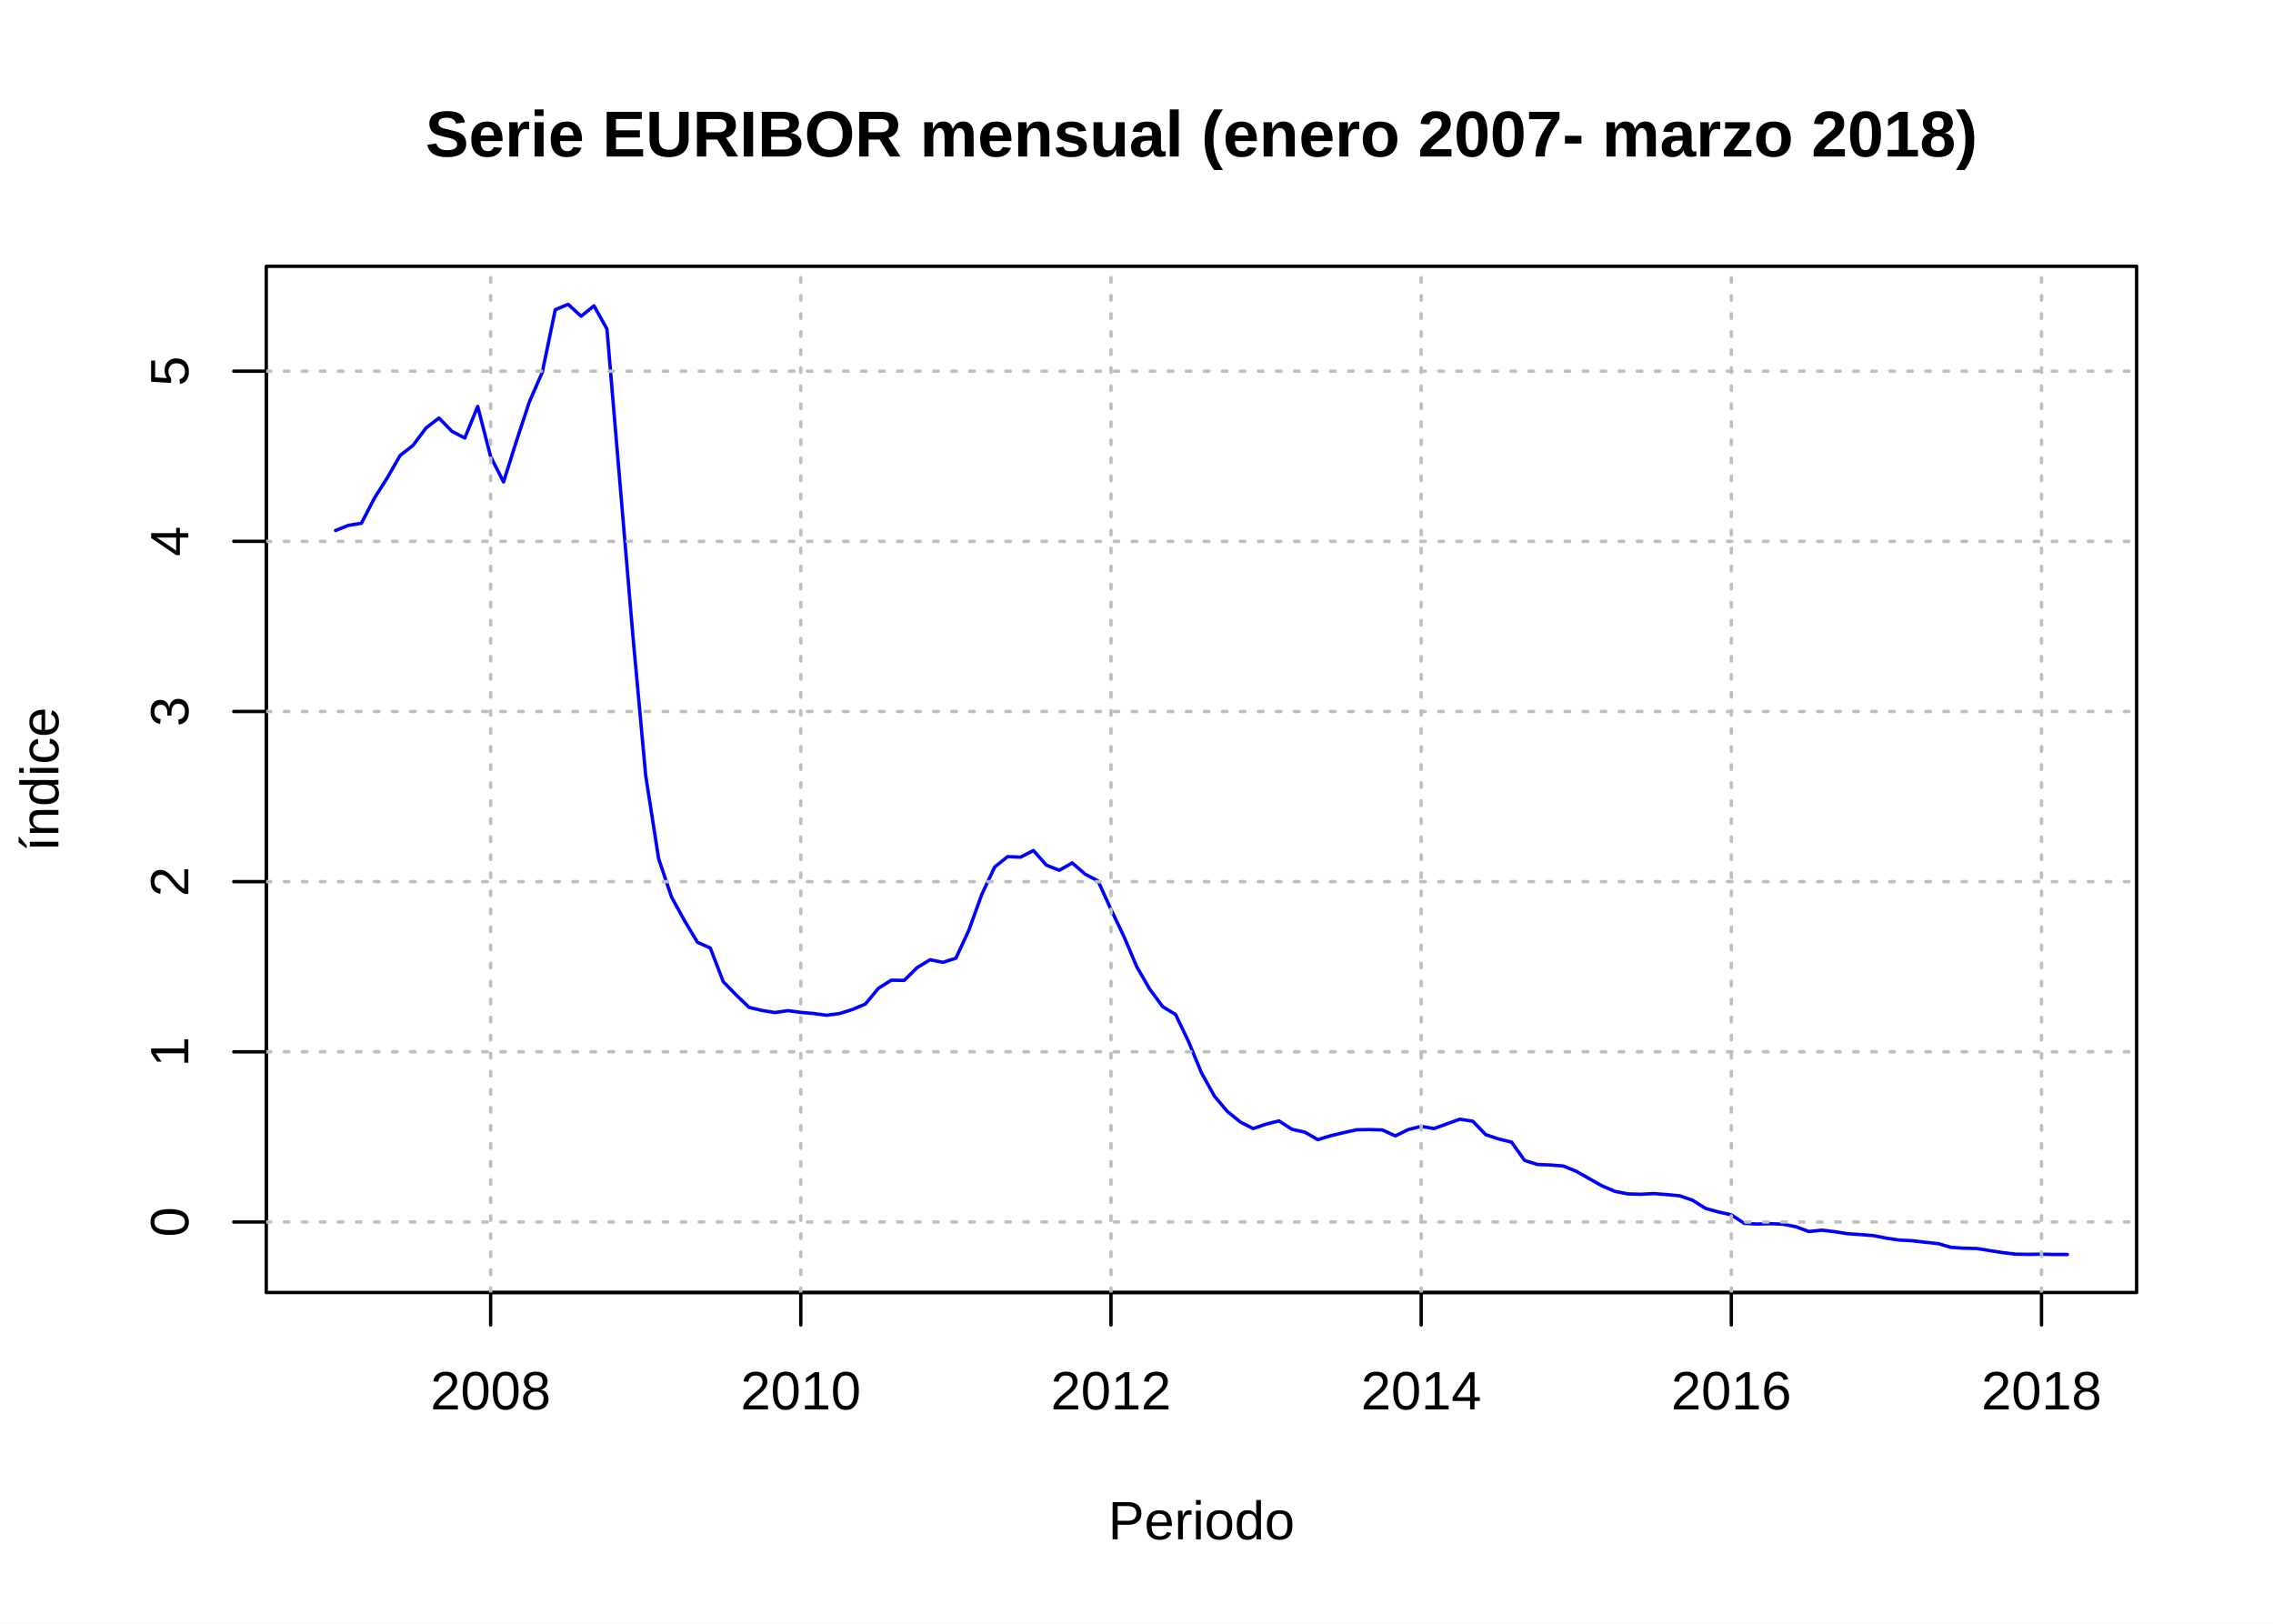
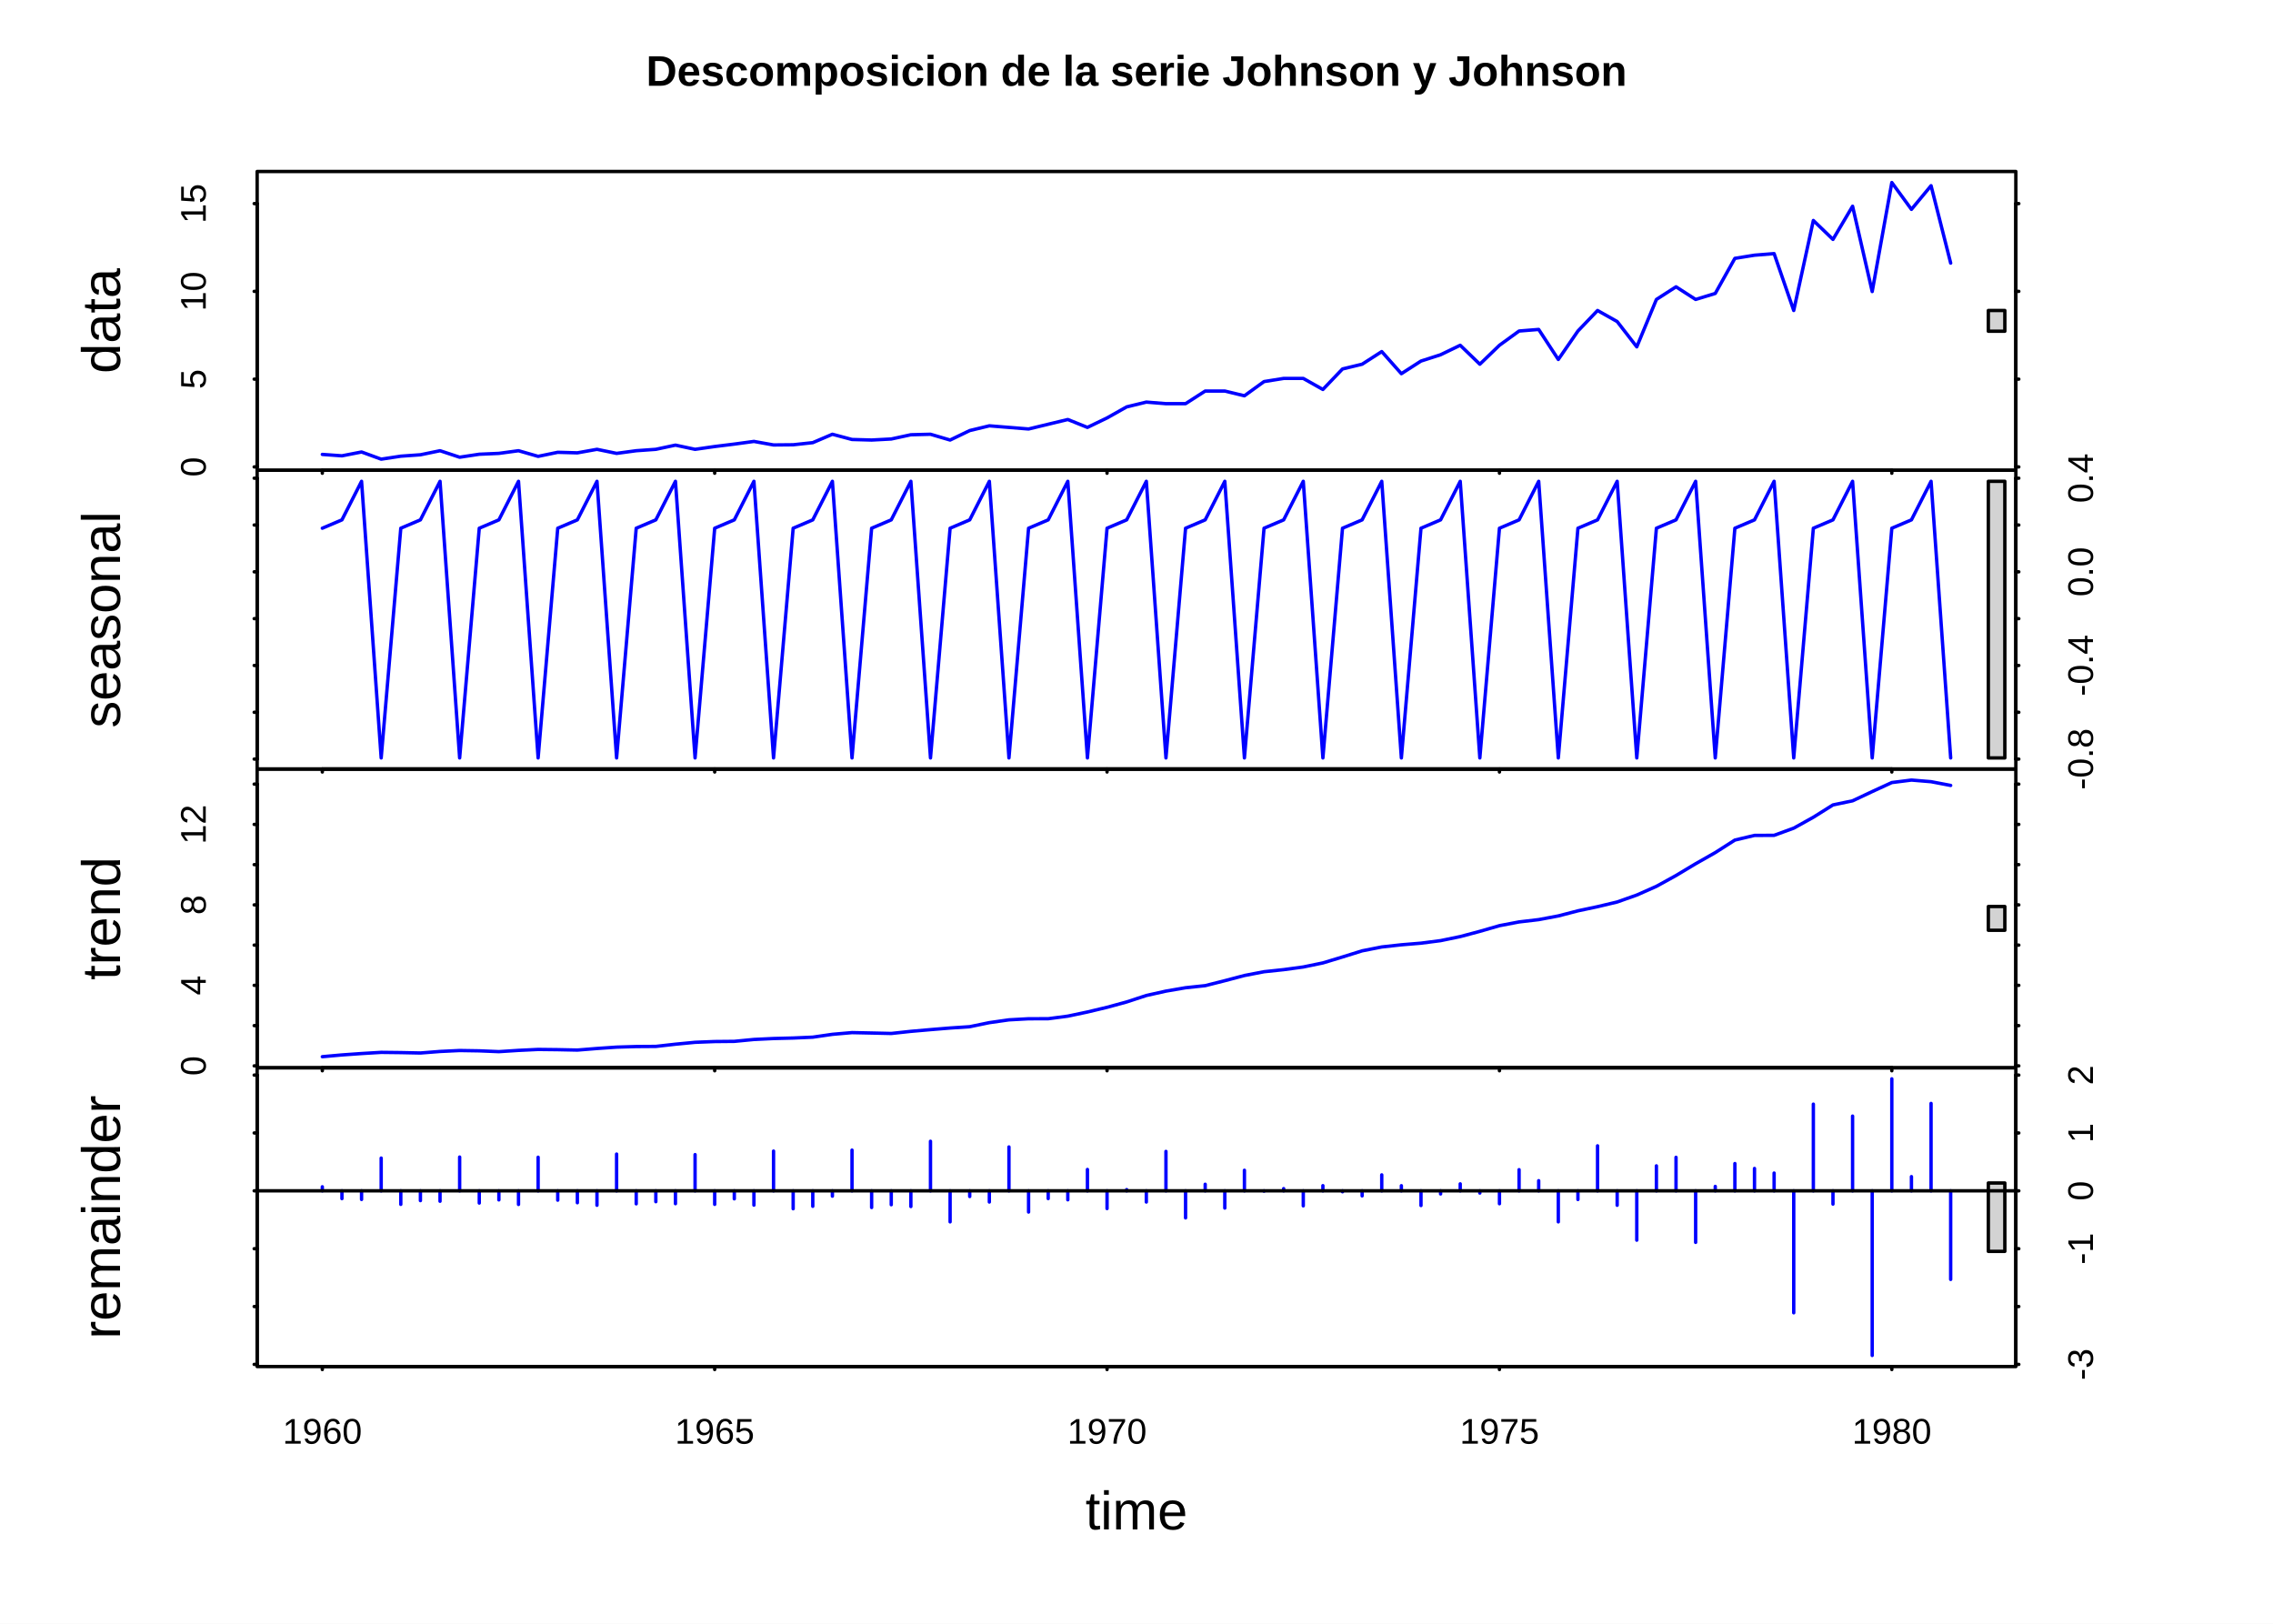
<svg xmlns="http://www.w3.org/2000/svg" class="svglite" width="504.00pt" height="360.00pt" viewBox="0 0 504.00 360.00">
  <defs>
    <style type="text/css">
    .svglite line, .svglite polyline, .svglite polygon, .svglite path, .svglite rect, .svglite circle {
      fill: none;
      stroke: #000000;
      stroke-linecap: round;
      stroke-linejoin: round;
      stroke-miterlimit: 10.00;
    }
    .svglite text {
      white-space: pre;
    }
  </style>
  </defs>
  <rect width="100%" height="100%" style="stroke: none; fill: #FFFFFF;" />
  <defs>
    <clipPath id="cpMC4wMHw1MDQuMDB8MC4wMHwzNjAuMDA=">
      <rect x="0.00" y="0.00" width="504.00" height="360.00" />
    </clipPath>
  </defs>
  <g clip-path="url(#cpMC4wMHw1MDQuMDB8MC4wMHwzNjAuMDA=)">
</g>
  <defs>
-     <clipPath id="cpNTkuMDR8NDczLjc2fDU5LjA0fDI4Ni41Ng==">
-       <rect x="59.04" y="59.04" width="414.72" height="227.52" />
-     </clipPath>
-   </defs>
-   <g clip-path="url(#cpNTkuMDR8NDczLjc2fDU5LjA0fDI4Ni41Ng==)">
-     <polyline points="74.40,117.61 77.27,116.47 80.13,116.02 83.00,110.48 85.86,105.95 88.73,100.97 91.59,98.74 94.46,94.89 97.33,92.67 100.19,95.61 103.06,97.12 105.92,90.10 108.79,101.23 111.65,106.85 114.52,97.76 117.39,89.08 120.25,82.52 123.12,68.67 125.98,67.47 128.85,70.11 131.71,67.81 134.58,72.94 137.44,106.82 140.31,140.69 143.18,172.01 146.04,190.38 148.91,198.91 151.77,204.11 154.64,208.90 157.50,210.19 160.37,217.66 163.24,220.60 166.10,223.35 168.97,224.03 171.83,224.49 174.70,224.07 177.56,224.45 180.43,224.71 183.30,225.09 186.16,224.71 189.03,223.81 191.89,222.60 194.76,219.13 197.62,217.32 200.49,217.36 203.36,214.53 206.22,212.79 209.09,213.36 211.95,212.45 214.82,206.26 217.68,198.34 220.55,192.23 223.41,189.93 226.28,190.04 229.15,188.57 232.01,191.81 234.88,192.95 237.74,191.32 240.61,193.81 243.47,195.32 246.34,201.62 249.21,207.62 252.07,214.37 254.94,219.32 257.80,223.17 260.67,224.94 263.53,230.90 266.40,237.84 269.27,243.01 272.13,246.41 275.00,248.74 277.86,250.22 280.73,249.23 283.59,248.52 286.46,250.37 289.33,251.01 292.19,252.67 295.06,251.80 297.92,251.12 300.79,250.48 303.65,250.44 306.52,250.52 309.39,251.84 312.25,250.44 315.12,249.73 317.98,250.22 320.85,249.16 323.71,248.14 326.58,248.59 329.44,251.57 332.31,252.52 335.18,253.23 338.04,257.27 340.91,258.18 343.77,258.29 346.64,258.52 349.50,259.68 352.37,261.31 355.24,262.93 358.10,264.14 360.97,264.70 363.83,264.78 366.70,264.63 369.56,264.85 372.43,265.12 375.30,266.10 378.16,267.91 381.03,268.70 383.89,269.34 386.76,271.23 389.62,271.38 392.49,271.30 395.36,271.42 398.22,271.98 401.09,273.04 403.95,272.74 406.82,273.08 409.68,273.53 412.55,273.72 415.41,273.95 418.28,274.51 421.15,274.93 424.01,275.08 426.88,275.42 429.74,275.72 432.61,276.55 435.47,276.74 438.34,276.81 441.21,277.27 444.07,277.72 446.94,278.06 449.80,278.10 452.67,278.06 455.53,278.13 458.40,278.13 " style="stroke-width: 0.75; stroke: #0000FF;" />
-   </g>
-   <g clip-path="url(#cpMC4wMHw1MDQuMDB8MC4wMHwzNjAuMDA=)">
-     <text x="266.40" y="34.70" text-anchor="middle" style="font-size: 14.40px; font-weight: bold; font-family: &quot;Arial&quot;;" textLength="343.94px" lengthAdjust="spacingAndGlyphs">Serie EURIBOR mensual (enero 2007- marzo 2018)</text>
-     <text x="266.40" y="341.28" text-anchor="middle" style="font-size: 12.00px; font-family: &quot;Arial&quot;;" textLength="41.36px" lengthAdjust="spacingAndGlyphs">Periodo</text>
-     <text transform="translate(12.96,172.80) rotate(-90)" text-anchor="middle" style="font-size: 12.00px; font-family: &quot;Arial&quot;;" textLength="32.02px" lengthAdjust="spacingAndGlyphs">índice</text>
-     <line x1="108.79" y1="286.56" x2="452.67" y2="286.56" style="stroke-width: 0.75;" />
-     <line x1="108.79" y1="286.56" x2="108.79" y2="293.76" style="stroke-width: 0.75;" />
-     <line x1="177.56" y1="286.56" x2="177.56" y2="293.76" style="stroke-width: 0.75;" />
-     <line x1="246.34" y1="286.56" x2="246.34" y2="293.76" style="stroke-width: 0.75;" />
-     <line x1="315.12" y1="286.56" x2="315.12" y2="293.76" style="stroke-width: 0.75;" />
-     <line x1="383.89" y1="286.56" x2="383.89" y2="293.76" style="stroke-width: 0.75;" />
-     <line x1="452.67" y1="286.56" x2="452.67" y2="293.76" style="stroke-width: 0.75;" />
-     <text x="108.79" y="312.48" text-anchor="middle" style="font-size: 12.00px; font-family: &quot;Arial&quot;;" textLength="26.70px" lengthAdjust="spacingAndGlyphs">2008</text>
-     <text x="177.56" y="312.48" text-anchor="middle" style="font-size: 12.00px; font-family: &quot;Arial&quot;;" textLength="26.70px" lengthAdjust="spacingAndGlyphs">2010</text>
-     <text x="246.34" y="312.48" text-anchor="middle" style="font-size: 12.00px; font-family: &quot;Arial&quot;;" textLength="26.70px" lengthAdjust="spacingAndGlyphs">2012</text>
-     <text x="315.12" y="312.48" text-anchor="middle" style="font-size: 12.00px; font-family: &quot;Arial&quot;;" textLength="26.70px" lengthAdjust="spacingAndGlyphs">2014</text>
-     <text x="383.89" y="312.48" text-anchor="middle" style="font-size: 12.00px; font-family: &quot;Arial&quot;;" textLength="26.70px" lengthAdjust="spacingAndGlyphs">2016</text>
-     <text x="452.67" y="312.48" text-anchor="middle" style="font-size: 12.00px; font-family: &quot;Arial&quot;;" textLength="26.70px" lengthAdjust="spacingAndGlyphs">2018</text>
-     <line x1="59.04" y1="270.93" x2="59.04" y2="82.29" style="stroke-width: 0.75;" />
-     <line x1="59.04" y1="270.93" x2="51.84" y2="270.93" style="stroke-width: 0.75;" />
-     <line x1="59.04" y1="233.20" x2="51.84" y2="233.20" style="stroke-width: 0.75;" />
-     <line x1="59.04" y1="195.47" x2="51.84" y2="195.47" style="stroke-width: 0.75;" />
-     <line x1="59.04" y1="157.75" x2="51.84" y2="157.75" style="stroke-width: 0.75;" />
-     <line x1="59.04" y1="120.02" x2="51.84" y2="120.02" style="stroke-width: 0.75;" />
-     <line x1="59.04" y1="82.29" x2="51.84" y2="82.29" style="stroke-width: 0.75;" />
-     <text transform="translate(41.76,270.93) rotate(-90)" text-anchor="middle" style="font-size: 12.00px; font-family: &quot;Arial&quot;;" textLength="6.67px" lengthAdjust="spacingAndGlyphs">0</text>
-     <text transform="translate(41.76,233.20) rotate(-90)" text-anchor="middle" style="font-size: 12.00px; font-family: &quot;Arial&quot;;" textLength="6.67px" lengthAdjust="spacingAndGlyphs">1</text>
-     <text transform="translate(41.76,195.47) rotate(-90)" text-anchor="middle" style="font-size: 12.00px; font-family: &quot;Arial&quot;;" textLength="6.67px" lengthAdjust="spacingAndGlyphs">2</text>
-     <text transform="translate(41.76,157.75) rotate(-90)" text-anchor="middle" style="font-size: 12.00px; font-family: &quot;Arial&quot;;" textLength="6.67px" lengthAdjust="spacingAndGlyphs">3</text>
-     <text transform="translate(41.76,120.02) rotate(-90)" text-anchor="middle" style="font-size: 12.00px; font-family: &quot;Arial&quot;;" textLength="6.67px" lengthAdjust="spacingAndGlyphs">4</text>
-     <text transform="translate(41.76,82.29) rotate(-90)" text-anchor="middle" style="font-size: 12.00px; font-family: &quot;Arial&quot;;" textLength="6.67px" lengthAdjust="spacingAndGlyphs">5</text>
-     <polygon points="59.04,286.56 473.76,286.56 473.76,59.04 59.04,59.04 " style="stroke-width: 0.75;" />
-   </g>
-   <g clip-path="url(#cpNTkuMDR8NDczLjc2fDU5LjA0fDI4Ni41Ng==)">
-     <line x1="108.79" y1="286.56" x2="108.79" y2="59.04" style="stroke-width: 0.75; stroke: #BEBEBE; stroke-dasharray: 1.00,3.00;" />
-     <line x1="177.56" y1="286.56" x2="177.56" y2="59.04" style="stroke-width: 0.75; stroke: #BEBEBE; stroke-dasharray: 1.00,3.00;" />
-     <line x1="246.34" y1="286.56" x2="246.34" y2="59.04" style="stroke-width: 0.75; stroke: #BEBEBE; stroke-dasharray: 1.00,3.00;" />
-     <line x1="315.12" y1="286.56" x2="315.12" y2="59.04" style="stroke-width: 0.75; stroke: #BEBEBE; stroke-dasharray: 1.00,3.00;" />
-     <line x1="383.89" y1="286.56" x2="383.89" y2="59.04" style="stroke-width: 0.75; stroke: #BEBEBE; stroke-dasharray: 1.00,3.00;" />
-     <line x1="452.67" y1="286.56" x2="452.67" y2="59.04" style="stroke-width: 0.75; stroke: #BEBEBE; stroke-dasharray: 1.00,3.00;" />
-     <line x1="59.04" y1="270.93" x2="473.76" y2="270.93" style="stroke-width: 0.75; stroke: #BEBEBE; stroke-dasharray: 1.00,3.00;" />
-     <line x1="59.04" y1="233.20" x2="473.76" y2="233.20" style="stroke-width: 0.75; stroke: #BEBEBE; stroke-dasharray: 1.00,3.00;" />
-     <line x1="59.04" y1="195.47" x2="473.76" y2="195.47" style="stroke-width: 0.75; stroke: #BEBEBE; stroke-dasharray: 1.00,3.00;" />
-     <line x1="59.04" y1="157.75" x2="473.76" y2="157.75" style="stroke-width: 0.75; stroke: #BEBEBE; stroke-dasharray: 1.00,3.00;" />
-     <line x1="59.04" y1="120.02" x2="473.76" y2="120.02" style="stroke-width: 0.75; stroke: #BEBEBE; stroke-dasharray: 1.00,3.00;" />
-     <line x1="59.04" y1="82.29" x2="473.76" y2="82.29" style="stroke-width: 0.75; stroke: #BEBEBE; stroke-dasharray: 1.00,3.00;" />
+     <clipPath id="cpNTcuMDJ8NDQ2Ljk4fDM4LjAyfDEwNC4yNg==">
+       <rect x="57.02" y="38.02" width="389.95" height="66.24" />
+     </clipPath>
+   </defs>
+   <g clip-path="url(#cpNTcuMDJ8NDQ2Ljk4fDM4LjAyfDEwNC4yNg==)">
+     <polyline points="71.47,100.75 75.82,101.06 80.17,100.21 84.52,101.80 88.87,101.14 93.22,100.83 97.57,99.93 101.92,101.37 106.27,100.71 110.62,100.52 114.97,99.93 119.32,101.18 123.67,100.28 128.02,100.40 132.37,99.62 136.72,100.52 141.07,99.93 145.42,99.62 149.77,98.69 154.12,99.62 158.47,99.00 162.82,98.46 167.17,97.87 171.52,98.65 175.87,98.61 180.22,98.14 184.57,96.28 188.92,97.44 193.27,97.56 197.62,97.33 201.97,96.39 206.32,96.28 210.67,97.56 215.02,95.46 219.37,94.41 223.72,94.76 228.07,95.11 232.42,94.06 236.77,93.01 241.12,94.76 245.47,92.66 249.82,90.21 254.18,89.15 258.53,89.50 262.88,89.50 267.23,86.70 271.58,86.70 275.93,87.75 280.28,84.60 284.63,83.90 288.98,83.90 293.33,86.35 297.68,81.80 302.03,80.75 306.38,77.95 310.73,82.85 315.08,80.05 319.43,78.65 323.78,76.55 328.13,80.75 332.48,76.55 336.83,73.39 341.18,73.04 345.53,79.70 349.88,73.39 354.23,68.84 358.58,71.29 362.93,76.90 367.28,66.39 371.63,63.59 375.98,66.39 380.33,65.06 384.68,57.28 389.03,56.58 393.38,56.23 397.73,68.84 402.08,48.88 406.43,53.08 410.78,45.72 415.13,64.64 419.48,40.47 423.83,46.42 428.18,41.17 432.53,58.33 " style="stroke-width: 0.75; stroke: #0000FF;" />
+   </g>
+   <defs>
+     <clipPath id="cpMC4wMHw1MDQuMDB8MzguMDJ8MTA0LjI2">
+       <rect x="0.00" y="38.02" width="504.00" height="66.24" />
+     </clipPath>
+   </defs>
+   <g clip-path="url(#cpMC4wMHw1MDQuMDB8MzguMDJ8MTA0LjI2)">
+     <rect x="440.88" y="68.84" width="3.66" height="4.60" style="stroke-width: 0.75; fill: #D3D3D3;" />
+   </g>
+   <g clip-path="url(#cpMC4wMHw1MDQuMDB8MC4wMHwzNjAuMDA=)">
+     <text x="252.00" y="19.01" text-anchor="middle" style="font-size: 9.50px; font-weight: bold; font-family: &quot;Arial&quot;;" textLength="217.55px" lengthAdjust="spacingAndGlyphs">Descomposicion de la serie Johnson y Johnson</text>
+     <polygon points="57.02,104.26 446.98,104.26 446.98,38.02 57.02,38.02 " style="stroke-width: 0.75;" />
+     <line x1="57.02" y1="103.52" x2="57.02" y2="45.14" style="stroke-width: 0.75;" />
+     <line x1="57.02" y1="103.52" x2="56.36" y2="103.52" style="stroke-width: 0.75;" />
+     <line x1="57.02" y1="84.06" x2="56.36" y2="84.06" style="stroke-width: 0.75;" />
+     <line x1="57.02" y1="64.60" x2="56.36" y2="64.60" style="stroke-width: 0.75;" />
+     <line x1="57.02" y1="45.14" x2="56.36" y2="45.14" style="stroke-width: 0.75;" />
+     <text transform="translate(45.62,103.52) rotate(-90)" text-anchor="middle" style="font-size: 7.92px; font-family: &quot;Arial&quot;;" textLength="4.40px" lengthAdjust="spacingAndGlyphs">0</text>
+     <text transform="translate(45.62,84.06) rotate(-90)" text-anchor="middle" style="font-size: 7.92px; font-family: &quot;Arial&quot;;" textLength="4.40px" lengthAdjust="spacingAndGlyphs">5</text>
+     <text transform="translate(45.62,64.60) rotate(-90)" text-anchor="middle" style="font-size: 7.92px; font-family: &quot;Arial&quot;;" textLength="8.80px" lengthAdjust="spacingAndGlyphs">10</text>
+     <text transform="translate(45.62,45.14) rotate(-90)" text-anchor="middle" style="font-size: 7.92px; font-family: &quot;Arial&quot;;" textLength="8.80px" lengthAdjust="spacingAndGlyphs">15</text>
+     <line x1="446.98" y1="103.52" x2="446.98" y2="45.14" style="stroke-width: 0.75;" />
+     <line x1="446.98" y1="103.52" x2="447.64" y2="103.52" style="stroke-width: 0.75;" />
+     <line x1="446.98" y1="84.06" x2="447.64" y2="84.06" style="stroke-width: 0.75;" />
+     <line x1="446.98" y1="64.60" x2="447.64" y2="64.60" style="stroke-width: 0.75;" />
+     <line x1="446.98" y1="45.14" x2="447.64" y2="45.14" style="stroke-width: 0.75;" />
+     <line x1="71.47" y1="104.26" x2="419.48" y2="104.26" style="stroke-width: 0.75;" />
+     <line x1="71.47" y1="104.26" x2="71.47" y2="104.92" style="stroke-width: 0.75;" />
+     <line x1="158.47" y1="104.26" x2="158.47" y2="104.92" style="stroke-width: 0.75;" />
+     <line x1="245.47" y1="104.26" x2="245.47" y2="104.92" style="stroke-width: 0.75;" />
+     <line x1="332.48" y1="104.26" x2="332.48" y2="104.92" style="stroke-width: 0.75;" />
+     <line x1="419.48" y1="104.26" x2="419.48" y2="104.92" style="stroke-width: 0.75;" />
+     <text transform="translate(26.61,71.14) rotate(-90)" text-anchor="middle" style="font-size: 12.00px; font-family: &quot;Arial&quot;;" textLength="23.36px" lengthAdjust="spacingAndGlyphs">data</text>
+   </g>
+   <defs>
+     <clipPath id="cpNTcuMDJ8NDQ2Ljk4fDEwNC4yNnwxNzAuNTA=">
+       <rect x="57.02" y="104.26" width="389.95" height="66.24" />
+     </clipPath>
+   </defs>
+   <g clip-path="url(#cpNTcuMDJ8NDQ2Ljk4fDEwNC4yNnwxNzAuNTA=)">
+     <polyline points="71.47,117.11 75.82,115.26 80.17,106.71 84.52,168.04 88.87,117.11 93.22,115.26 97.57,106.71 101.92,168.04 106.27,117.11 110.62,115.26 114.97,106.71 119.32,168.04 123.67,117.11 128.02,115.26 132.37,106.71 136.72,168.04 141.07,117.11 145.42,115.26 149.77,106.71 154.12,168.04 158.47,117.11 162.82,115.26 167.17,106.71 171.52,168.04 175.87,117.11 180.22,115.26 184.57,106.71 188.92,168.04 193.27,117.11 197.62,115.26 201.97,106.71 206.32,168.04 210.67,117.11 215.02,115.26 219.37,106.71 223.72,168.04 228.07,117.11 232.42,115.26 236.77,106.71 241.12,168.04 245.47,117.11 249.82,115.26 254.18,106.71 258.53,168.04 262.88,117.11 267.23,115.26 271.58,106.71 275.93,168.04 280.28,117.11 284.63,115.26 288.98,106.71 293.33,168.04 297.68,117.11 302.03,115.26 306.38,106.71 310.73,168.04 315.08,117.11 319.43,115.26 323.78,106.71 328.13,168.04 332.48,117.11 336.83,115.26 341.18,106.71 345.53,168.04 349.88,117.11 354.23,115.26 358.58,106.71 362.93,168.04 367.28,117.11 371.63,115.26 375.98,106.71 380.33,168.04 384.68,117.11 389.03,115.26 393.38,106.71 397.73,168.04 402.08,117.11 406.43,115.26 410.78,106.71 415.13,168.04 419.48,117.11 423.83,115.26 428.18,106.71 432.53,168.04 " style="stroke-width: 0.75; stroke: #0000FF;" />
+   </g>
+   <defs>
+     <clipPath id="cpMC4wMHw1MDQuMDB8MTA0LjI2fDE3MC41MA==">
+       <rect x="0.00" y="104.26" width="504.00" height="66.24" />
+     </clipPath>
+   </defs>
+   <g clip-path="url(#cpMC4wMHw1MDQuMDB8MTA0LjI2fDE3MC41MA==)">
+     <rect x="440.88" y="106.71" width="3.66" height="61.33" style="stroke-width: 0.75; fill: #D3D3D3;" />
+   </g>
+   <g clip-path="url(#cpMC4wMHw1MDQuMDB8MC4wMHwzNjAuMDA=)">
+     <polygon points="57.02,170.50 446.98,170.50 446.98,104.26 57.02,104.26 " style="stroke-width: 0.75;" />
+     <line x1="57.02" y1="168.30" x2="57.02" y2="106.02" style="stroke-width: 0.75;" />
+     <line x1="57.02" y1="168.30" x2="56.36" y2="168.30" style="stroke-width: 0.75;" />
+     <line x1="57.02" y1="157.92" x2="56.36" y2="157.92" style="stroke-width: 0.75;" />
+     <line x1="57.02" y1="147.54" x2="56.36" y2="147.54" style="stroke-width: 0.75;" />
+     <line x1="57.02" y1="137.16" x2="56.36" y2="137.16" style="stroke-width: 0.75;" />
+     <line x1="57.02" y1="126.78" x2="56.36" y2="126.78" style="stroke-width: 0.75;" />
+     <line x1="57.02" y1="116.40" x2="56.36" y2="116.40" style="stroke-width: 0.75;" />
+     <line x1="57.02" y1="106.02" x2="56.36" y2="106.02" style="stroke-width: 0.75;" />
+     <line x1="446.98" y1="168.30" x2="446.98" y2="106.02" style="stroke-width: 0.75;" />
+     <line x1="446.98" y1="168.30" x2="447.64" y2="168.30" style="stroke-width: 0.75;" />
+     <line x1="446.98" y1="157.92" x2="447.64" y2="157.92" style="stroke-width: 0.75;" />
+     <line x1="446.98" y1="147.54" x2="447.64" y2="147.54" style="stroke-width: 0.75;" />
+     <line x1="446.98" y1="137.16" x2="447.64" y2="137.16" style="stroke-width: 0.75;" />
+     <line x1="446.98" y1="126.78" x2="447.64" y2="126.78" style="stroke-width: 0.75;" />
+     <line x1="446.98" y1="116.40" x2="447.64" y2="116.40" style="stroke-width: 0.75;" />
+     <line x1="446.98" y1="106.02" x2="447.64" y2="106.02" style="stroke-width: 0.75;" />
+     <text transform="translate(464.08,168.30) rotate(-90)" text-anchor="middle" style="font-size: 7.92px; font-family: &quot;Arial&quot;;" textLength="13.63px" lengthAdjust="spacingAndGlyphs">-0.8</text>
+     <text transform="translate(464.08,147.54) rotate(-90)" text-anchor="middle" style="font-size: 7.92px; font-family: &quot;Arial&quot;;" textLength="13.63px" lengthAdjust="spacingAndGlyphs">-0.4</text>
+     <text transform="translate(464.08,126.78) rotate(-90)" text-anchor="middle" style="font-size: 7.92px; font-family: &quot;Arial&quot;;" textLength="10.99px" lengthAdjust="spacingAndGlyphs">0.0</text>
+     <text transform="translate(464.08,106.02) rotate(-90)" text-anchor="middle" style="font-size: 7.92px; font-family: &quot;Arial&quot;;" textLength="10.99px" lengthAdjust="spacingAndGlyphs">0.4</text>
+     <line x1="71.47" y1="170.50" x2="419.48" y2="170.50" style="stroke-width: 0.75;" />
+     <line x1="71.47" y1="170.50" x2="71.47" y2="171.16" style="stroke-width: 0.75;" />
+     <line x1="158.47" y1="170.50" x2="158.47" y2="171.16" style="stroke-width: 0.75;" />
+     <line x1="245.47" y1="170.50" x2="245.47" y2="171.16" style="stroke-width: 0.75;" />
+     <line x1="332.48" y1="170.50" x2="332.48" y2="171.16" style="stroke-width: 0.75;" />
+     <line x1="419.48" y1="170.50" x2="419.48" y2="171.16" style="stroke-width: 0.75;" />
+     <text transform="translate(26.61,137.38) rotate(-90)" text-anchor="middle" style="font-size: 12.00px; font-family: &quot;Arial&quot;;" textLength="48.03px" lengthAdjust="spacingAndGlyphs">seasonal</text>
+   </g>
+   <defs>
+     <clipPath id="cpNTcuMDJ8NDQ2Ljk4fDE3MC41MHwyMzYuNzQ=">
+       <rect x="57.02" y="170.50" width="389.95" height="66.24" />
+     </clipPath>
+   </defs>
+   <g clip-path="url(#cpNTcuMDJ8NDQ2Ljk4fDE3MC41MHwyMzYuNzQ=)">
+     <polyline points="71.47,234.28 75.82,233.89 80.17,233.58 84.52,233.32 88.87,233.37 93.22,233.46 97.57,233.12 101.92,232.91 106.27,232.98 110.62,233.16 114.97,232.88 119.32,232.67 123.67,232.72 128.02,232.81 132.37,232.46 136.72,232.16 141.07,232.03 145.42,232.00 149.77,231.51 154.12,231.09 158.47,230.92 162.82,230.88 167.17,230.46 171.52,230.25 175.87,230.14 180.22,229.95 184.57,229.32 188.92,228.94 193.27,229.03 197.62,229.13 201.97,228.66 206.32,228.28 210.67,227.92 215.02,227.63 219.37,226.73 223.72,226.11 228.07,225.87 232.42,225.86 236.77,225.29 241.12,224.37 245.47,223.33 249.82,222.14 254.18,220.71 258.53,219.74 262.88,218.99 267.23,218.53 271.58,217.43 275.93,216.28 280.28,215.44 284.63,214.98 288.98,214.39 293.33,213.49 297.68,212.17 302.03,210.81 306.38,209.95 310.73,209.47 315.08,209.11 319.43,208.55 323.78,207.65 328.13,206.49 332.48,205.23 336.83,204.40 341.18,203.89 345.53,203.07 349.88,201.94 354.23,201.02 358.58,199.98 362.93,198.44 367.28,196.51 371.63,194.11 375.98,191.50 380.33,189.03 384.68,186.25 389.03,185.22 393.38,185.20 397.73,183.61 402.08,181.19 406.43,178.46 410.78,177.55 415.13,175.50 419.48,173.50 423.83,172.95 428.18,173.31 432.53,174.14 " style="stroke-width: 0.75; stroke: #0000FF;" />
+   </g>
+   <defs>
+     <clipPath id="cpMC4wMHw1MDQuMDB8MTcwLjUwfDIzNi43NA==">
+       <rect x="0.00" y="170.50" width="504.00" height="66.24" />
+     </clipPath>
+   </defs>
+   <g clip-path="url(#cpMC4wMHw1MDQuMDB8MTcwLjUwfDIzNi43NA==)">
+     <rect x="440.88" y="200.98" width="3.66" height="5.27" style="stroke-width: 0.75; fill: #D3D3D3;" />
+   </g>
+   <g clip-path="url(#cpMC4wMHw1MDQuMDB8MC4wMHwzNjAuMDA=)">
+     <polygon points="57.02,236.74 446.98,236.74 446.98,170.50 57.02,170.50 " style="stroke-width: 0.75;" />
+     <line x1="57.02" y1="236.31" x2="57.02" y2="173.85" style="stroke-width: 0.75;" />
+     <line x1="57.02" y1="236.31" x2="56.36" y2="236.31" style="stroke-width: 0.75;" />
+     <line x1="57.02" y1="227.39" x2="56.36" y2="227.39" style="stroke-width: 0.75;" />
+     <line x1="57.02" y1="218.46" x2="56.36" y2="218.46" style="stroke-width: 0.75;" />
+     <line x1="57.02" y1="209.54" x2="56.36" y2="209.54" style="stroke-width: 0.75;" />
+     <line x1="57.02" y1="200.62" x2="56.36" y2="200.62" style="stroke-width: 0.75;" />
+     <line x1="57.02" y1="191.70" x2="56.36" y2="191.70" style="stroke-width: 0.75;" />
+     <line x1="57.02" y1="182.78" x2="56.36" y2="182.78" style="stroke-width: 0.75;" />
+     <line x1="57.02" y1="173.85" x2="56.36" y2="173.85" style="stroke-width: 0.75;" />
+     <text transform="translate(45.62,236.31) rotate(-90)" text-anchor="middle" style="font-size: 7.92px; font-family: &quot;Arial&quot;;" textLength="4.40px" lengthAdjust="spacingAndGlyphs">0</text>
+     <text transform="translate(45.62,218.46) rotate(-90)" text-anchor="middle" style="font-size: 7.92px; font-family: &quot;Arial&quot;;" textLength="4.40px" lengthAdjust="spacingAndGlyphs">4</text>
+     <text transform="translate(45.62,200.62) rotate(-90)" text-anchor="middle" style="font-size: 7.92px; font-family: &quot;Arial&quot;;" textLength="4.40px" lengthAdjust="spacingAndGlyphs">8</text>
+     <text transform="translate(45.62,182.78) rotate(-90)" text-anchor="middle" style="font-size: 7.92px; font-family: &quot;Arial&quot;;" textLength="8.80px" lengthAdjust="spacingAndGlyphs">12</text>
+     <line x1="446.98" y1="236.31" x2="446.98" y2="173.85" style="stroke-width: 0.75;" />
+     <line x1="446.98" y1="236.31" x2="447.64" y2="236.31" style="stroke-width: 0.75;" />
+     <line x1="446.98" y1="227.39" x2="447.64" y2="227.39" style="stroke-width: 0.75;" />
+     <line x1="446.98" y1="218.46" x2="447.64" y2="218.46" style="stroke-width: 0.75;" />
+     <line x1="446.98" y1="209.54" x2="447.64" y2="209.54" style="stroke-width: 0.75;" />
+     <line x1="446.98" y1="200.62" x2="447.64" y2="200.62" style="stroke-width: 0.75;" />
+     <line x1="446.98" y1="191.70" x2="447.64" y2="191.70" style="stroke-width: 0.75;" />
+     <line x1="446.98" y1="182.78" x2="447.64" y2="182.78" style="stroke-width: 0.75;" />
+     <line x1="446.98" y1="173.85" x2="447.64" y2="173.85" style="stroke-width: 0.75;" />
+     <line x1="71.47" y1="236.74" x2="419.48" y2="236.74" style="stroke-width: 0.75;" />
+     <line x1="71.47" y1="236.74" x2="71.47" y2="237.40" style="stroke-width: 0.75;" />
+     <line x1="158.47" y1="236.74" x2="158.47" y2="237.40" style="stroke-width: 0.75;" />
+     <line x1="245.47" y1="236.74" x2="245.47" y2="237.40" style="stroke-width: 0.75;" />
+     <line x1="332.48" y1="236.74" x2="332.48" y2="237.40" style="stroke-width: 0.75;" />
+     <line x1="419.48" y1="236.74" x2="419.48" y2="237.40" style="stroke-width: 0.75;" />
+     <text transform="translate(26.61,203.62) rotate(-90)" text-anchor="middle" style="font-size: 12.00px; font-family: &quot;Arial&quot;;" textLength="27.35px" lengthAdjust="spacingAndGlyphs">trend</text>
+   </g>
+   <defs>
+     <clipPath id="cpNTcuMDJ8NDQ2Ljk4fDIzNi43NHwzMDIuOTg=">
+       <rect x="57.02" y="236.74" width="389.95" height="66.24" />
+     </clipPath>
+   </defs>
+   <g clip-path="url(#cpNTcuMDJ8NDQ2Ljk4fDIzNi43NHwzMDIuOTg=)">
+     <line x1="71.47" y1="264.02" x2="71.47" y2="263.12" style="stroke-width: 0.75; stroke: #0000FF;" />
+     <line x1="75.82" y1="264.02" x2="75.82" y2="265.75" style="stroke-width: 0.75; stroke: #0000FF;" />
+     <line x1="80.17" y1="264.02" x2="80.17" y2="265.93" style="stroke-width: 0.75; stroke: #0000FF;" />
+     <line x1="84.52" y1="264.02" x2="84.52" y2="256.76" style="stroke-width: 0.75; stroke: #0000FF;" />
+     <line x1="88.87" y1="264.02" x2="88.87" y2="267.02" style="stroke-width: 0.75; stroke: #0000FF;" />
+     <line x1="93.22" y1="264.02" x2="93.22" y2="266.19" style="stroke-width: 0.75; stroke: #0000FF;" />
+     <line x1="97.57" y1="264.02" x2="97.57" y2="266.33" style="stroke-width: 0.75; stroke: #0000FF;" />
+     <line x1="101.92" y1="264.02" x2="101.92" y2="256.53" style="stroke-width: 0.75; stroke: #0000FF;" />
+     <line x1="106.27" y1="264.02" x2="106.27" y2="266.73" style="stroke-width: 0.75; stroke: #0000FF;" />
+     <line x1="110.62" y1="264.02" x2="110.62" y2="266.03" style="stroke-width: 0.75; stroke: #0000FF;" />
+     <line x1="114.97" y1="264.02" x2="114.97" y2="267.04" style="stroke-width: 0.75; stroke: #0000FF;" />
+     <line x1="119.32" y1="264.02" x2="119.32" y2="256.57" style="stroke-width: 0.75; stroke: #0000FF;" />
+     <line x1="123.67" y1="264.02" x2="123.67" y2="266.09" style="stroke-width: 0.75; stroke: #0000FF;" />
+     <line x1="128.02" y1="264.02" x2="128.02" y2="266.66" style="stroke-width: 0.75; stroke: #0000FF;" />
+     <line x1="132.37" y1="264.02" x2="132.37" y2="267.22" style="stroke-width: 0.75; stroke: #0000FF;" />
+     <line x1="136.72" y1="264.02" x2="136.72" y2="255.87" style="stroke-width: 0.75; stroke: #0000FF;" />
+     <line x1="141.07" y1="264.02" x2="141.07" y2="266.90" style="stroke-width: 0.75; stroke: #0000FF;" />
+     <line x1="145.42" y1="264.02" x2="145.42" y2="266.43" style="stroke-width: 0.75; stroke: #0000FF;" />
+     <line x1="149.77" y1="264.02" x2="149.77" y2="266.87" style="stroke-width: 0.75; stroke: #0000FF;" />
+     <line x1="154.12" y1="264.02" x2="154.12" y2="255.99" style="stroke-width: 0.75; stroke: #0000FF;" />
+     <line x1="158.47" y1="264.02" x2="158.47" y2="267.02" style="stroke-width: 0.75; stroke: #0000FF;" />
+     <line x1="162.82" y1="264.02" x2="162.82" y2="265.79" style="stroke-width: 0.75; stroke: #0000FF;" />
+     <line x1="167.17" y1="264.02" x2="167.17" y2="267.19" style="stroke-width: 0.75; stroke: #0000FF;" />
+     <line x1="171.52" y1="264.02" x2="171.52" y2="255.21" style="stroke-width: 0.75; stroke: #0000FF;" />
+     <line x1="175.87" y1="264.02" x2="175.87" y2="267.99" style="stroke-width: 0.75; stroke: #0000FF;" />
+     <line x1="180.22" y1="264.02" x2="180.22" y2="267.45" style="stroke-width: 0.75; stroke: #0000FF;" />
+     <line x1="184.57" y1="264.02" x2="184.57" y2="265.20" style="stroke-width: 0.75; stroke: #0000FF;" />
+     <line x1="188.92" y1="264.02" x2="188.92" y2="254.99" style="stroke-width: 0.75; stroke: #0000FF;" />
+     <line x1="193.27" y1="264.02" x2="193.27" y2="267.72" style="stroke-width: 0.75; stroke: #0000FF;" />
+     <line x1="197.62" y1="264.02" x2="197.62" y2="267.10" style="stroke-width: 0.75; stroke: #0000FF;" />
+     <line x1="201.97" y1="264.02" x2="201.97" y2="267.50" style="stroke-width: 0.75; stroke: #0000FF;" />
+     <line x1="206.32" y1="264.02" x2="206.32" y2="253.03" style="stroke-width: 0.75; stroke: #0000FF;" />
+     <line x1="210.67" y1="264.02" x2="210.67" y2="270.90" style="stroke-width: 0.75; stroke: #0000FF;" />
+     <line x1="215.02" y1="264.02" x2="215.02" y2="265.28" style="stroke-width: 0.75; stroke: #0000FF;" />
+     <line x1="219.37" y1="264.02" x2="219.37" y2="266.50" style="stroke-width: 0.75; stroke: #0000FF;" />
+     <line x1="223.72" y1="264.02" x2="223.72" y2="254.29" style="stroke-width: 0.75; stroke: #0000FF;" />
+     <line x1="228.07" y1="264.02" x2="228.07" y2="268.72" style="stroke-width: 0.75; stroke: #0000FF;" />
+     <line x1="232.42" y1="264.02" x2="232.42" y2="265.74" style="stroke-width: 0.75; stroke: #0000FF;" />
+     <line x1="236.77" y1="264.02" x2="236.77" y2="266.01" style="stroke-width: 0.75; stroke: #0000FF;" />
+     <line x1="241.12" y1="264.02" x2="241.12" y2="259.28" style="stroke-width: 0.75; stroke: #0000FF;" />
+     <line x1="245.47" y1="264.02" x2="245.47" y2="267.95" style="stroke-width: 0.75; stroke: #0000FF;" />
+     <line x1="249.82" y1="264.02" x2="249.82" y2="263.75" style="stroke-width: 0.75; stroke: #0000FF;" />
+     <line x1="254.18" y1="264.02" x2="254.18" y2="266.50" style="stroke-width: 0.75; stroke: #0000FF;" />
+     <line x1="258.53" y1="264.02" x2="258.53" y2="255.28" style="stroke-width: 0.75; stroke: #0000FF;" />
+     <line x1="262.88" y1="264.02" x2="262.88" y2="270.02" style="stroke-width: 0.75; stroke: #0000FF;" />
+     <line x1="267.23" y1="264.02" x2="267.23" y2="262.56" style="stroke-width: 0.75; stroke: #0000FF;" />
+     <line x1="271.58" y1="264.02" x2="271.58" y2="267.84" style="stroke-width: 0.75; stroke: #0000FF;" />
+     <line x1="275.93" y1="264.02" x2="275.93" y2="259.46" style="stroke-width: 0.75; stroke: #0000FF;" />
+     <line x1="280.28" y1="264.02" x2="280.28" y2="264.08" style="stroke-width: 0.75; stroke: #0000FF;" />
+     <line x1="284.63" y1="264.02" x2="284.63" y2="263.53" style="stroke-width: 0.75; stroke: #0000FF;" />
+     <line x1="288.98" y1="264.02" x2="288.98" y2="267.35" style="stroke-width: 0.75; stroke: #0000FF;" />
+     <line x1="293.33" y1="264.02" x2="293.33" y2="262.87" style="stroke-width: 0.75; stroke: #0000FF;" />
+     <line x1="297.68" y1="264.02" x2="297.68" y2="264.23" style="stroke-width: 0.75; stroke: #0000FF;" />
+     <line x1="302.03" y1="264.02" x2="302.03" y2="265.14" style="stroke-width: 0.75; stroke: #0000FF;" />
+     <line x1="306.38" y1="264.02" x2="306.38" y2="260.48" style="stroke-width: 0.75; stroke: #0000FF;" />
+     <line x1="310.73" y1="264.02" x2="310.73" y2="262.88" style="stroke-width: 0.75; stroke: #0000FF;" />
+     <line x1="315.08" y1="264.02" x2="315.08" y2="267.28" style="stroke-width: 0.75; stroke: #0000FF;" />
+     <line x1="319.43" y1="264.02" x2="319.43" y2="264.71" style="stroke-width: 0.75; stroke: #0000FF;" />
+     <line x1="323.78" y1="264.02" x2="323.78" y2="262.47" style="stroke-width: 0.75; stroke: #0000FF;" />
+     <line x1="328.13" y1="264.02" x2="328.13" y2="264.51" style="stroke-width: 0.75; stroke: #0000FF;" />
+     <line x1="332.48" y1="264.02" x2="332.48" y2="266.88" style="stroke-width: 0.75; stroke: #0000FF;" />
+     <line x1="336.83" y1="264.02" x2="336.83" y2="259.33" style="stroke-width: 0.75; stroke: #0000FF;" />
+     <line x1="341.18" y1="264.02" x2="341.18" y2="261.77" style="stroke-width: 0.75; stroke: #0000FF;" />
+     <line x1="345.53" y1="264.02" x2="345.53" y2="270.90" style="stroke-width: 0.75; stroke: #0000FF;" />
+     <line x1="349.88" y1="264.02" x2="349.88" y2="265.94" style="stroke-width: 0.75; stroke: #0000FF;" />
+     <line x1="354.23" y1="264.02" x2="354.23" y2="254.04" style="stroke-width: 0.75; stroke: #0000FF;" />
+     <line x1="358.58" y1="264.02" x2="358.58" y2="267.22" style="stroke-width: 0.75; stroke: #0000FF;" />
+     <line x1="362.93" y1="264.02" x2="362.93" y2="274.96" style="stroke-width: 0.75; stroke: #0000FF;" />
+     <line x1="367.28" y1="264.02" x2="367.28" y2="258.48" style="stroke-width: 0.75; stroke: #0000FF;" />
+     <line x1="371.63" y1="264.02" x2="371.63" y2="256.59" style="stroke-width: 0.75; stroke: #0000FF;" />
+     <line x1="375.98" y1="264.02" x2="375.98" y2="275.45" style="stroke-width: 0.75; stroke: #0000FF;" />
+     <line x1="380.33" y1="264.02" x2="380.33" y2="263.04" style="stroke-width: 0.75; stroke: #0000FF;" />
+     <line x1="384.68" y1="264.02" x2="384.68" y2="257.97" style="stroke-width: 0.75; stroke: #0000FF;" />
+     <line x1="389.03" y1="264.02" x2="389.03" y2="259.06" style="stroke-width: 0.75; stroke: #0000FF;" />
+     <line x1="393.38" y1="264.02" x2="393.38" y2="260.08" style="stroke-width: 0.75; stroke: #0000FF;" />
+     <line x1="397.73" y1="264.02" x2="397.73" y2="291.06" style="stroke-width: 0.75; stroke: #0000FF;" />
+     <line x1="402.08" y1="264.02" x2="402.08" y2="244.80" style="stroke-width: 0.75; stroke: #0000FF;" />
+     <line x1="406.43" y1="264.02" x2="406.43" y2="266.96" style="stroke-width: 0.75; stroke: #0000FF;" />
+     <line x1="410.78" y1="264.02" x2="410.78" y2="247.45" style="stroke-width: 0.75; stroke: #0000FF;" />
+     <line x1="415.13" y1="264.02" x2="415.13" y2="300.52" style="stroke-width: 0.75; stroke: #0000FF;" />
+     <line x1="419.48" y1="264.02" x2="419.48" y2="239.19" style="stroke-width: 0.75; stroke: #0000FF;" />
+     <line x1="423.83" y1="264.02" x2="423.83" y2="260.87" style="stroke-width: 0.75; stroke: #0000FF;" />
+     <line x1="428.18" y1="264.02" x2="428.18" y2="244.64" style="stroke-width: 0.75; stroke: #0000FF;" />
+     <line x1="432.53" y1="264.02" x2="432.53" y2="283.66" style="stroke-width: 0.75; stroke: #0000FF;" />
+   </g>
+   <defs>
+     <clipPath id="cpMC4wMHw1MDQuMDB8MjM2Ljc0fDMwMi45OA==">
+       <rect x="0.00" y="236.74" width="504.00" height="66.24" />
+     </clipPath>
+   </defs>
+   <g clip-path="url(#cpMC4wMHw1MDQuMDB8MjM2Ljc0fDMwMi45OA==)">
+     <rect x="440.88" y="262.28" width="3.66" height="15.16" style="stroke-width: 0.75; fill: #D3D3D3;" />
+   </g>
+   <g clip-path="url(#cpNTcuMDJ8NDQ2Ljk4fDIzNi43NHwzMDIuOTg=)">
+     <line x1="57.02" y1="264.02" x2="446.98" y2="264.02" style="stroke-width: 0.75;" />
+   </g>
+   <g clip-path="url(#cpMC4wMHw1MDQuMDB8MC4wMHwzNjAuMDA=)">
+     <polygon points="57.02,302.98 446.98,302.98 446.98,236.74 57.02,236.74 " style="stroke-width: 0.75;" />
+     <line x1="57.02" y1="302.50" x2="57.02" y2="238.36" style="stroke-width: 0.75;" />
+     <line x1="57.02" y1="302.50" x2="56.36" y2="302.50" style="stroke-width: 0.75;" />
+     <line x1="57.02" y1="289.67" x2="56.36" y2="289.67" style="stroke-width: 0.75;" />
+     <line x1="57.02" y1="276.85" x2="56.36" y2="276.85" style="stroke-width: 0.75;" />
+     <line x1="57.02" y1="264.02" x2="56.36" y2="264.02" style="stroke-width: 0.75;" />
+     <line x1="57.02" y1="251.19" x2="56.36" y2="251.19" style="stroke-width: 0.75;" />
+     <line x1="57.02" y1="238.36" x2="56.36" y2="238.36" style="stroke-width: 0.75;" />
+     <line x1="446.98" y1="302.50" x2="446.98" y2="238.36" style="stroke-width: 0.75;" />
+     <line x1="446.98" y1="302.50" x2="447.64" y2="302.50" style="stroke-width: 0.75;" />
+     <line x1="446.98" y1="289.67" x2="447.64" y2="289.67" style="stroke-width: 0.75;" />
+     <line x1="446.98" y1="276.85" x2="447.64" y2="276.85" style="stroke-width: 0.75;" />
+     <line x1="446.98" y1="264.02" x2="447.64" y2="264.02" style="stroke-width: 0.75;" />
+     <line x1="446.98" y1="251.19" x2="447.64" y2="251.19" style="stroke-width: 0.75;" />
+     <line x1="446.98" y1="238.36" x2="447.64" y2="238.36" style="stroke-width: 0.75;" />
+     <text transform="translate(464.08,302.50) rotate(-90)" text-anchor="middle" style="font-size: 7.92px; font-family: &quot;Arial&quot;;" textLength="7.03px" lengthAdjust="spacingAndGlyphs">-3</text>
+     <text transform="translate(464.08,276.85) rotate(-90)" text-anchor="middle" style="font-size: 7.92px; font-family: &quot;Arial&quot;;" textLength="7.03px" lengthAdjust="spacingAndGlyphs">-1</text>
+     <text transform="translate(464.08,264.02) rotate(-90)" text-anchor="middle" style="font-size: 7.92px; font-family: &quot;Arial&quot;;" textLength="4.40px" lengthAdjust="spacingAndGlyphs">0</text>
+     <text transform="translate(464.08,251.19) rotate(-90)" text-anchor="middle" style="font-size: 7.92px; font-family: &quot;Arial&quot;;" textLength="4.40px" lengthAdjust="spacingAndGlyphs">1</text>
+     <text transform="translate(464.08,238.36) rotate(-90)" text-anchor="middle" style="font-size: 7.92px; font-family: &quot;Arial&quot;;" textLength="4.40px" lengthAdjust="spacingAndGlyphs">2</text>
+     <line x1="71.47" y1="302.98" x2="419.48" y2="302.98" style="stroke-width: 0.75;" />
+     <line x1="71.47" y1="302.98" x2="71.47" y2="303.64" style="stroke-width: 0.75;" />
+     <line x1="158.47" y1="302.98" x2="158.47" y2="303.64" style="stroke-width: 0.75;" />
+     <line x1="245.47" y1="302.98" x2="245.47" y2="303.64" style="stroke-width: 0.75;" />
+     <line x1="332.48" y1="302.98" x2="332.48" y2="303.64" style="stroke-width: 0.75;" />
+     <line x1="419.48" y1="302.98" x2="419.48" y2="303.64" style="stroke-width: 0.75;" />
+     <text x="71.47" y="320.08" text-anchor="middle" style="font-size: 7.92px; font-family: &quot;Arial&quot;;" textLength="17.60px" lengthAdjust="spacingAndGlyphs">1960</text>
+     <text x="158.47" y="320.08" text-anchor="middle" style="font-size: 7.92px; font-family: &quot;Arial&quot;;" textLength="17.60px" lengthAdjust="spacingAndGlyphs">1965</text>
+     <text x="245.47" y="320.08" text-anchor="middle" style="font-size: 7.92px; font-family: &quot;Arial&quot;;" textLength="17.60px" lengthAdjust="spacingAndGlyphs">1970</text>
+     <text x="332.48" y="320.08" text-anchor="middle" style="font-size: 7.92px; font-family: &quot;Arial&quot;;" textLength="17.60px" lengthAdjust="spacingAndGlyphs">1975</text>
+     <text x="419.48" y="320.08" text-anchor="middle" style="font-size: 7.92px; font-family: &quot;Arial&quot;;" textLength="17.60px" lengthAdjust="spacingAndGlyphs">1980</text>
+     <text transform="translate(26.61,269.86) rotate(-90)" text-anchor="middle" style="font-size: 12.00px; font-family: &quot;Arial&quot;;" textLength="54.02px" lengthAdjust="spacingAndGlyphs">remainder</text>
+     <text x="252.00" y="339.09" text-anchor="middle" style="font-size: 12.00px; font-family: &quot;Arial&quot;;" textLength="22.67px" lengthAdjust="spacingAndGlyphs">time</text>
  </g>
</svg>
